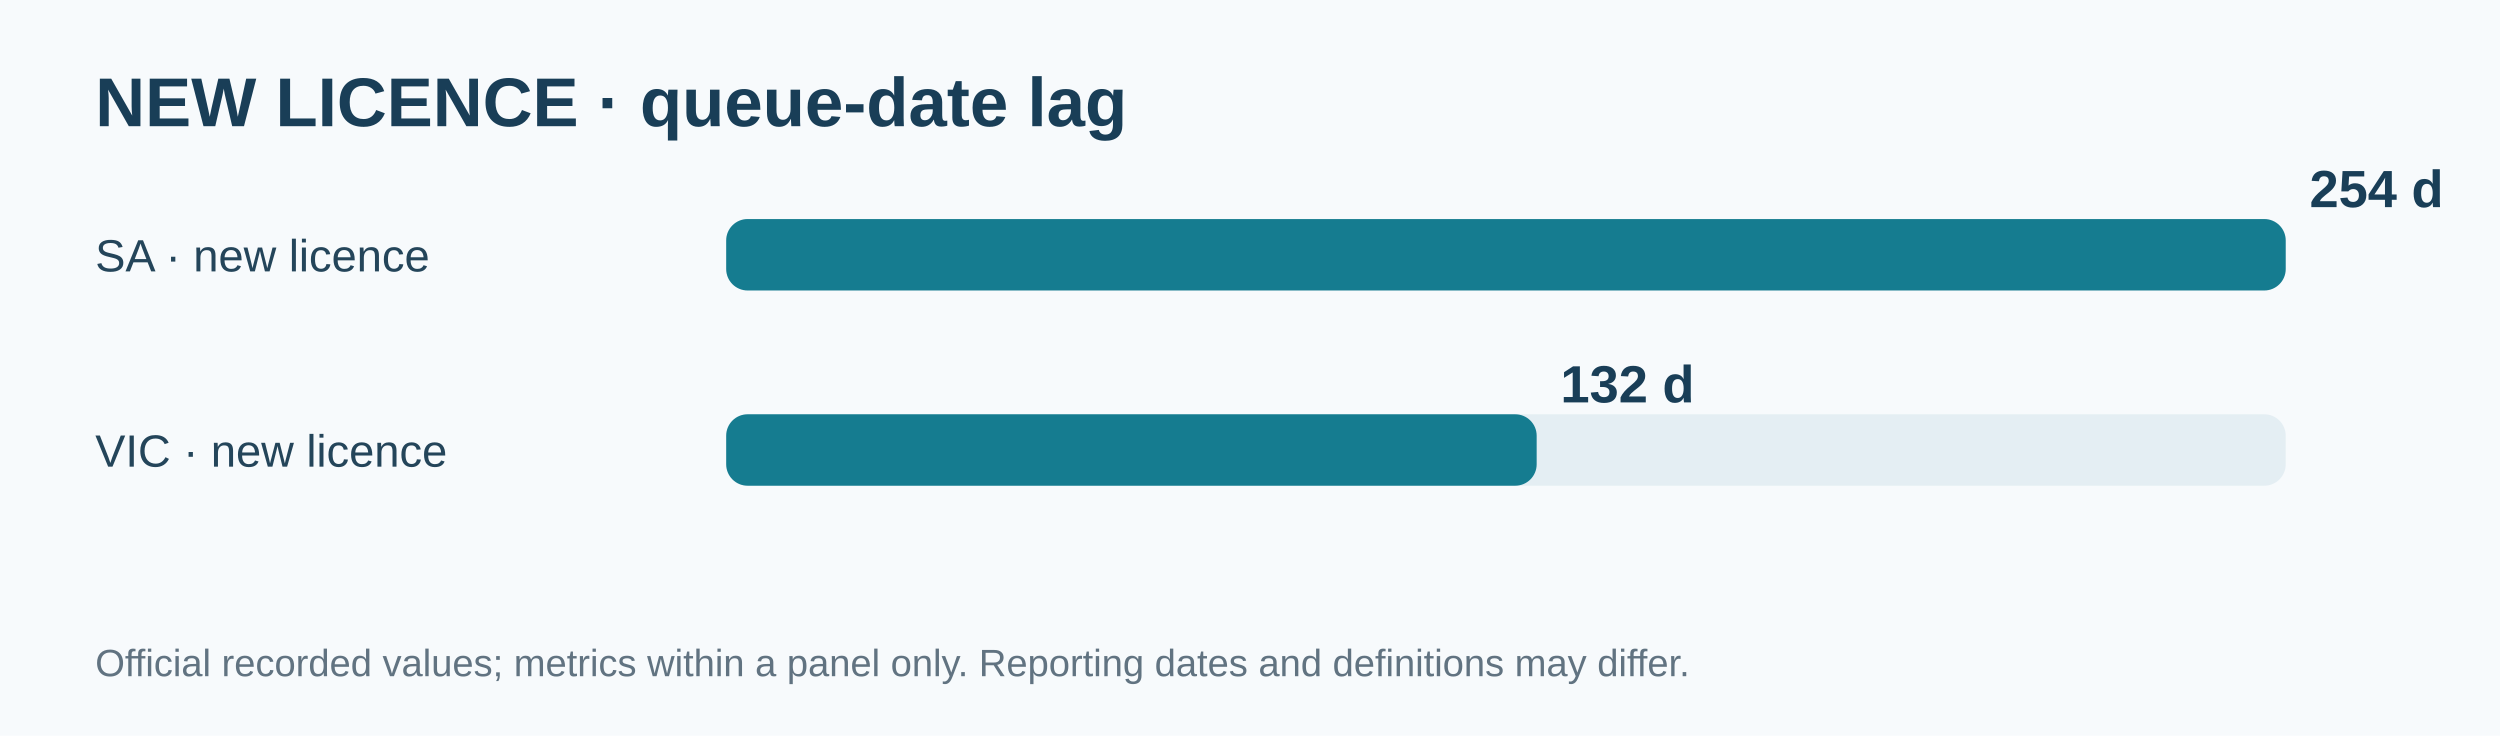
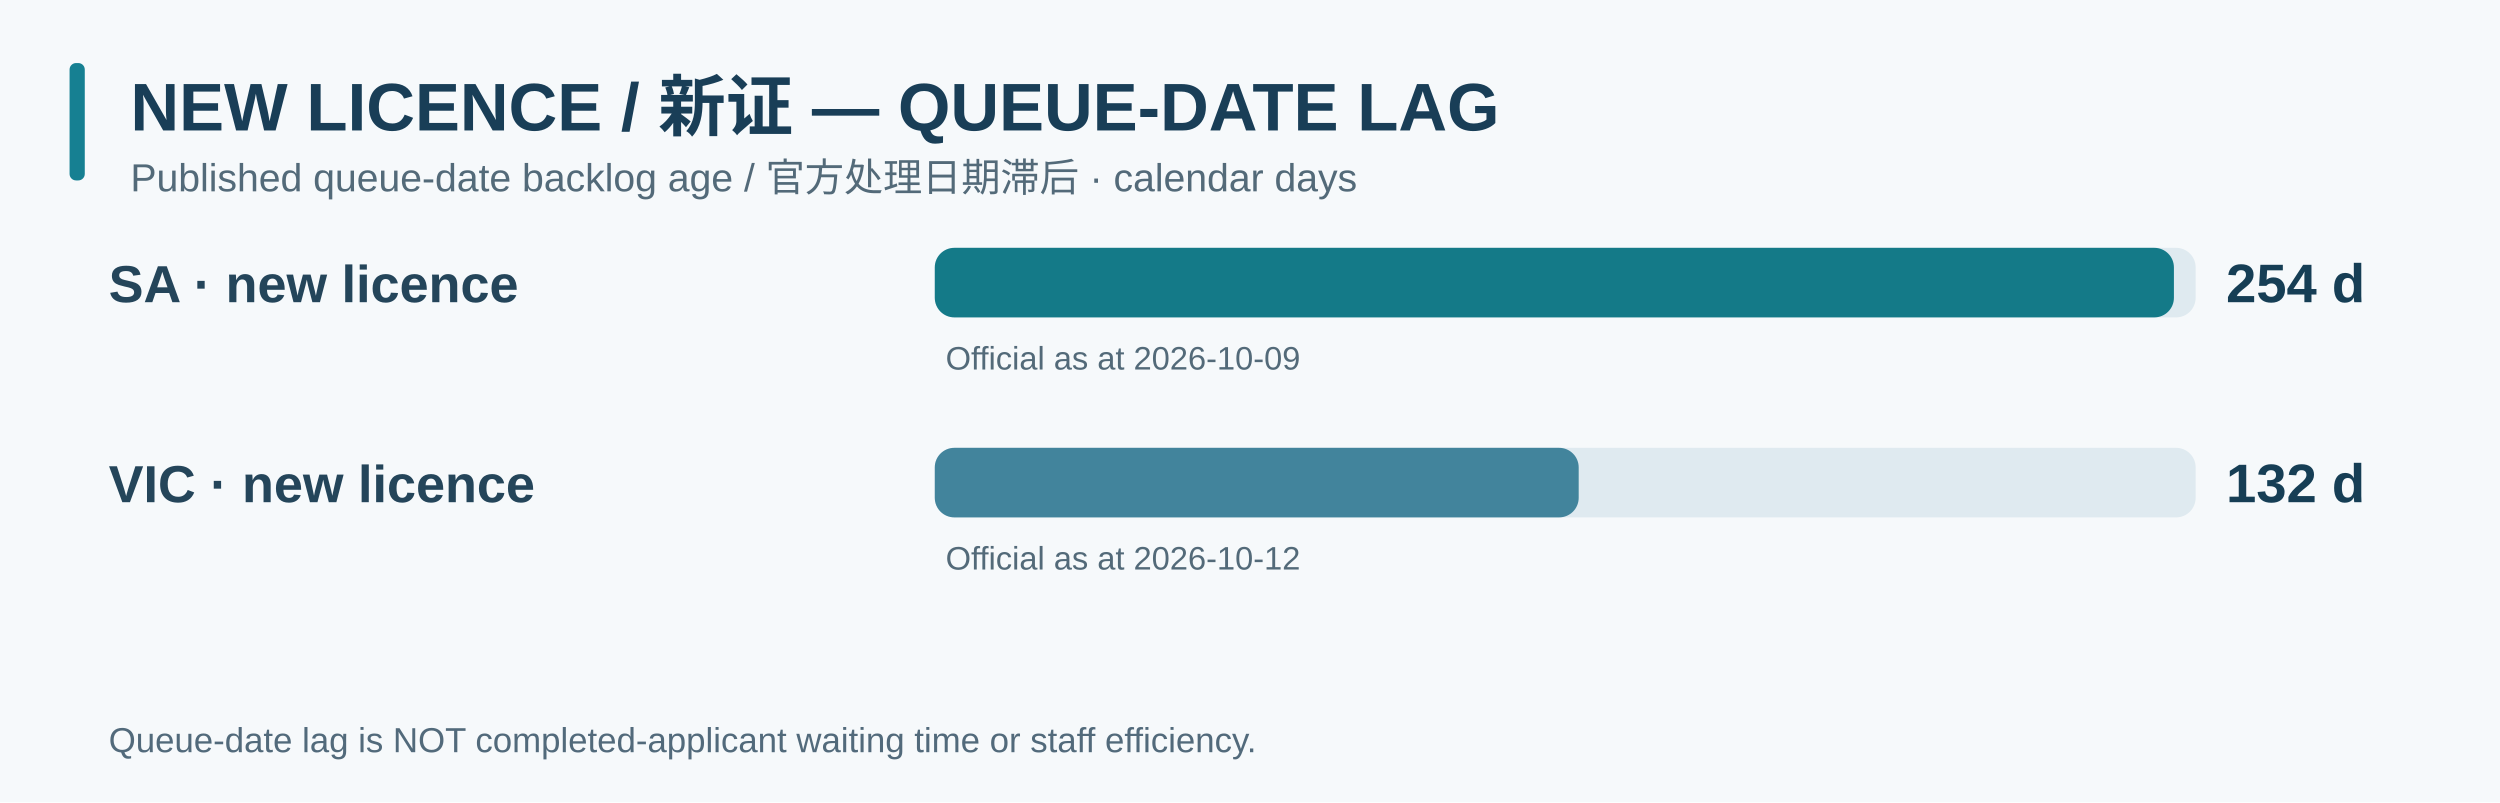
- <svg xmlns="http://www.w3.org/2000/svg" width="1050" height="309" viewBox="0 0 1050 309" role="img">
-   <rect width="1050" height="309" fill="#f7fafc" />
-   <text x="40" y="53" font-family="Arial" font-size="29" font-weight="bold" fill="#193e57">NEW LICENCE · queue-date lag</text>
-   <text x="40" y="114" font-family="Arial" font-size="19" fill="#24455a">SA · new licence</text>
-   <rect x="305" y="92" width="655" height="30" rx="9" fill="#e4eef3" />
-   <rect x="305" y="92" width="655.0" height="30" rx="9" fill="#157c90" />
-   <text x="970" y="87" font-family="Arial" font-size="22" font-weight="bold" fill="#193e57">254 d</text>
-   <text x="40" y="196" font-family="Arial" font-size="19" fill="#24455a">VIC · new licence</text>
-   <rect x="305" y="174" width="655" height="30" rx="9" fill="#e4eef3" />
-   <rect x="305" y="174" width="340.4" height="30" rx="9" fill="#157c90" />
-   <text x="655.394" y="169" font-family="Arial" font-size="22" font-weight="bold" fill="#193e57">132 d</text>
-   <text x="40" y="284" font-family="Arial" font-size="16" fill="#617381">Official recorded values; metrics within a panel only. Reporting dates and definitions may differ.</text>
+ <svg xmlns="http://www.w3.org/2000/svg" width="1150" height="369" viewBox="0 0 1150 369" role="img" aria-label="NEW LICENCE / 新证 — QUEUE-DATE LAG">
+   <rect width="1150" height="369" fill="#f6f9fb" />
+   <rect x="32" y="29" width="7" height="54" rx="3" fill="#168092" />
+   <text x="60" y="60" font-size="31" font-weight="700" font-family="Arial,sans-serif" fill="#193e57">NEW LICENCE / 新证 — QUEUE-DATE LAG</text>
+   <text x="60" y="88" font-size="18" font-family="Arial,sans-serif" fill="#536a79">Published queue-date backlog age / 官方处理日期滞后 · calendar days</text>
+   <text x="50" y="139" font-family="Arial,sans-serif" font-size="24" font-weight="700" fill="#24455a">SA · new licence</text>
+   <rect x="430" y="114" width="580" height="32" rx="9" fill="#dfeaf0" />
+   <rect x="430" y="114" width="570.0" height="32" rx="9" fill="#147a88" />
+   <text x="1024" y="139" font-family="Arial,sans-serif" font-size="25" font-weight="700" fill="#163e55">254 d</text>
+   <text x="435" y="170" font-family="Arial,sans-serif" font-size="15" fill="#536a79">Official as at 2026-10-09</text>
+   <text x="50" y="231" font-family="Arial,sans-serif" font-size="24" font-weight="700" fill="#24455a">VIC · new licence</text>
+   <rect x="430" y="206" width="580" height="32" rx="9" fill="#dfeaf0" />
+   <rect x="430" y="206" width="296.2" height="32" rx="9" fill="#42849c" />
+   <text x="1024" y="231" font-family="Arial,sans-serif" font-size="25" font-weight="700" fill="#163e55">132 d</text>
+   <text x="435" y="262" font-family="Arial,sans-serif" font-size="15" fill="#536a79">Official as at 2026-10-12</text>
+   <text x="50" y="346" font-family="Arial,sans-serif" font-size="16" fill="#526a7b">Queue-date lag is NOT completed-applicant waiting time or staff efficiency.</text>
</svg>
